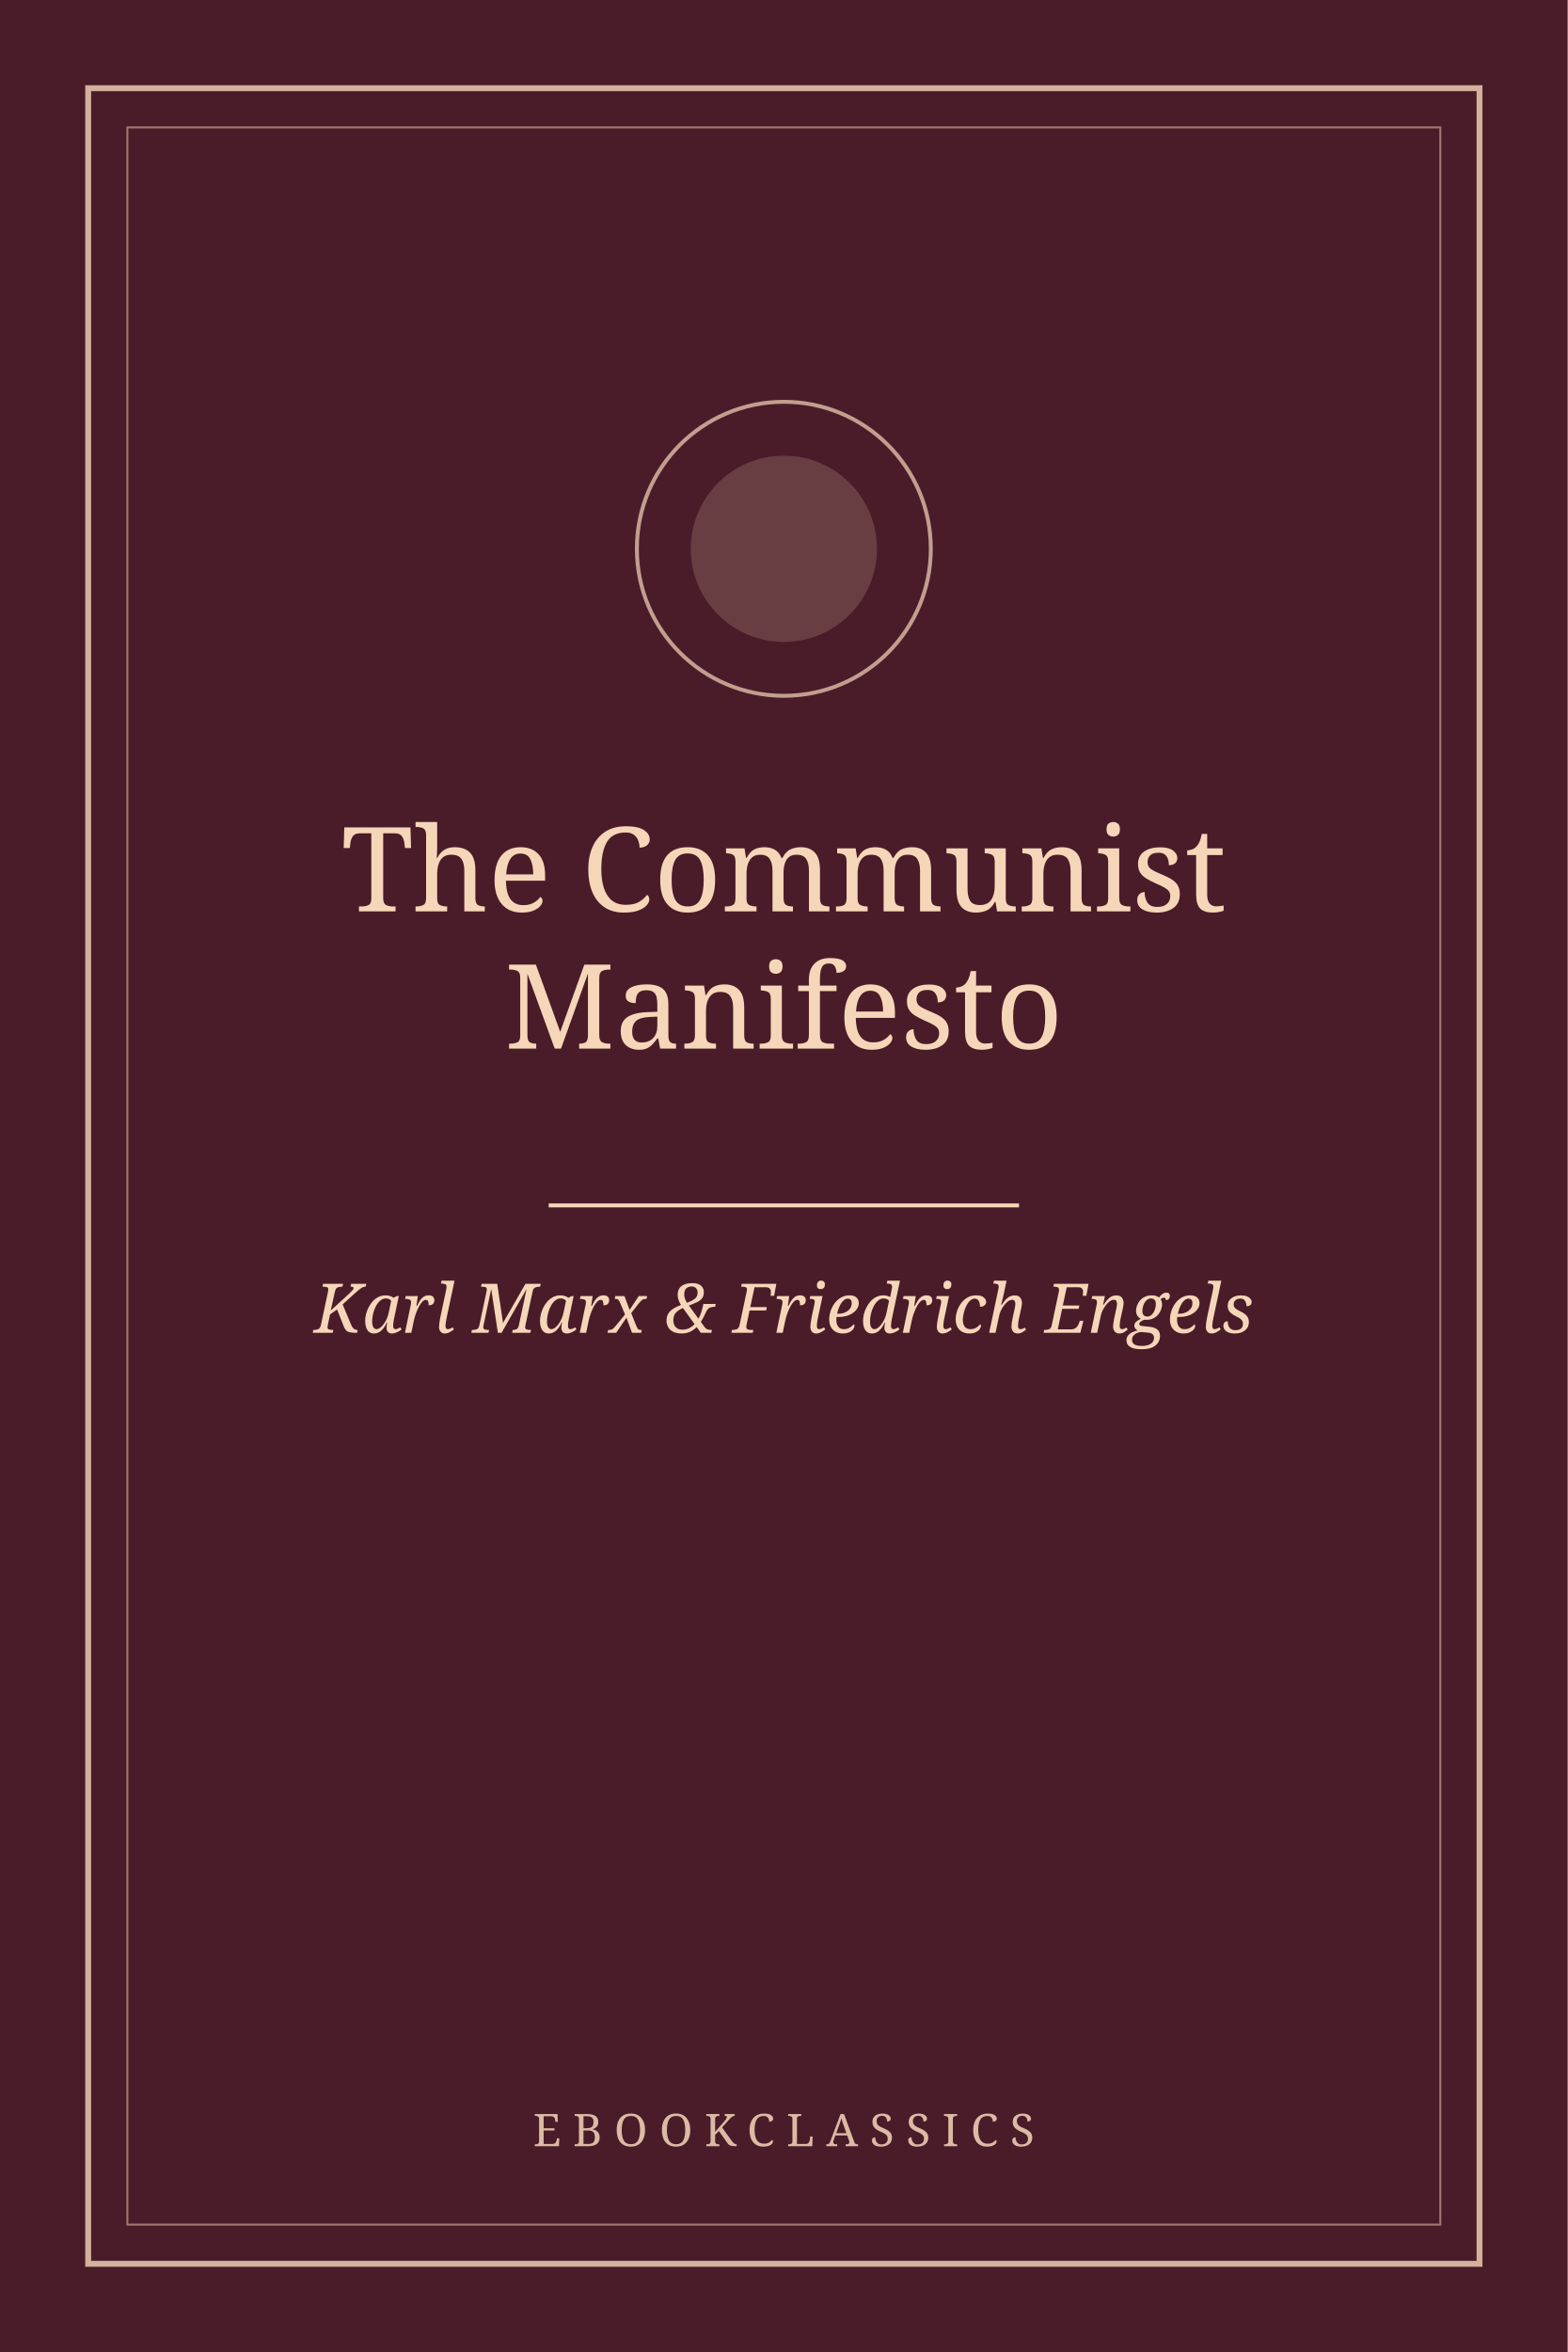
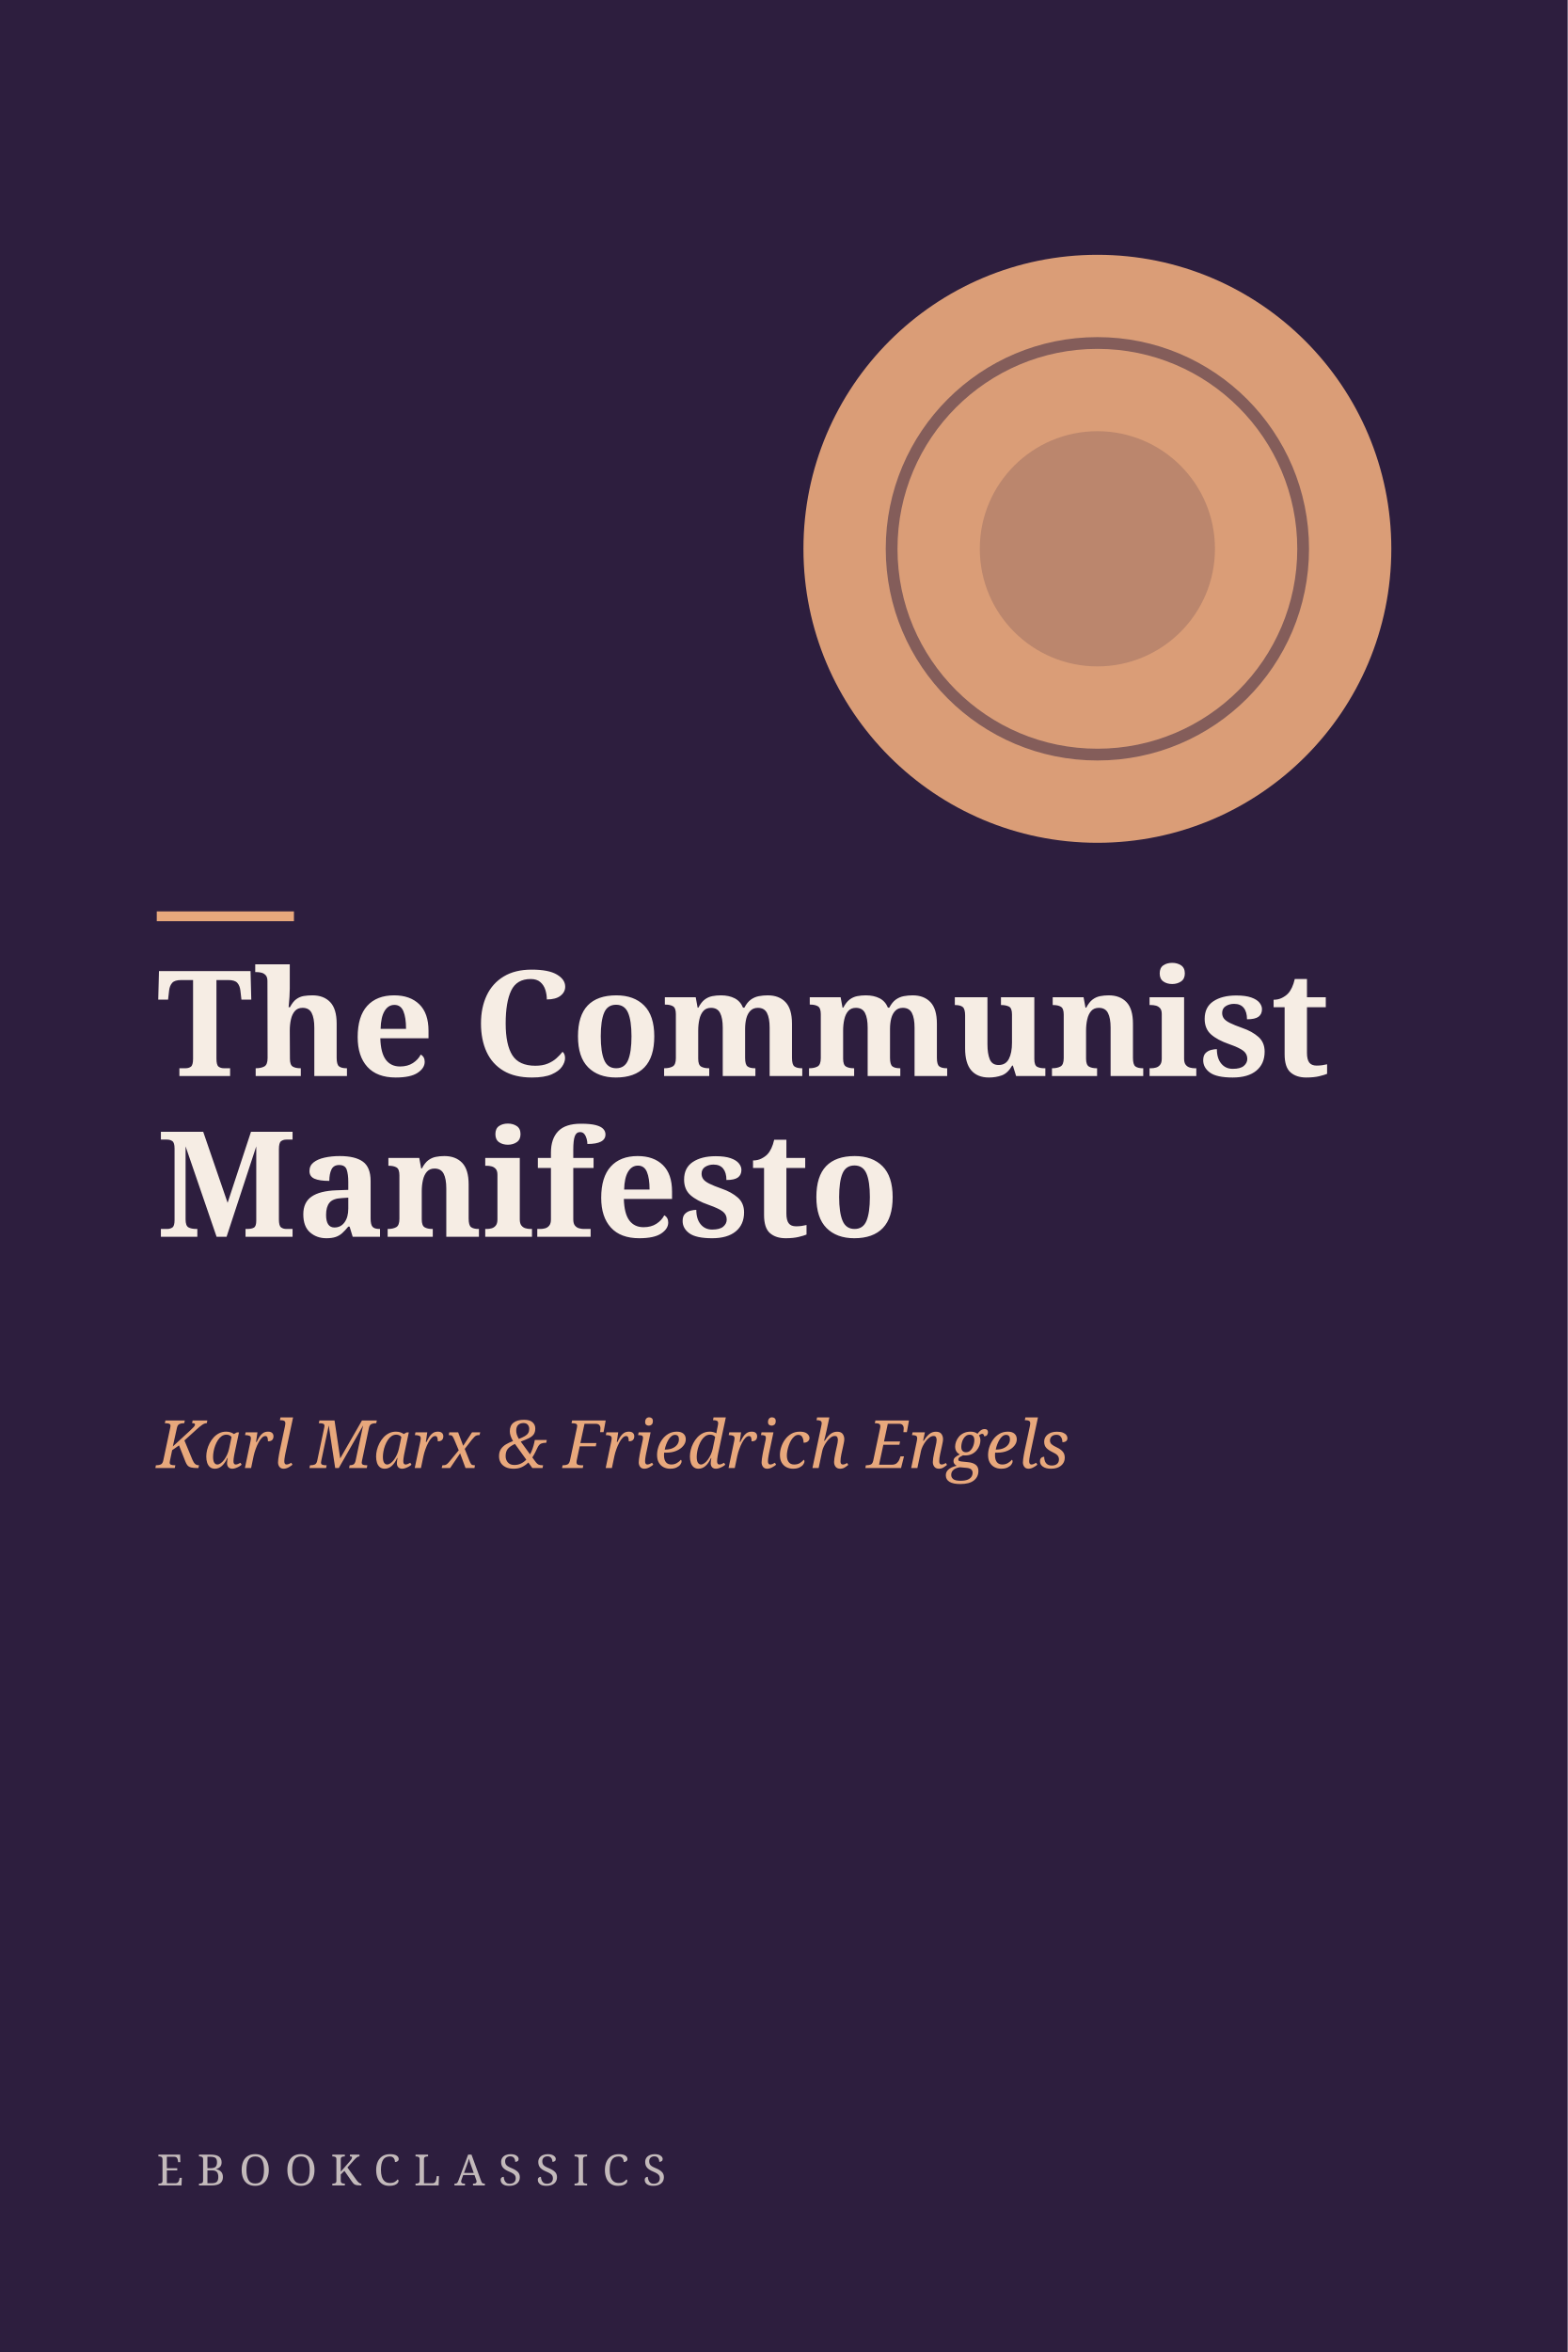
<svg xmlns="http://www.w3.org/2000/svg" width="1600" height="2400" viewBox="0 0 1600 2400">
-   <rect width="1600" height="2400" fill="#4a1c2a" />
-   <rect x="90" y="90" width="1420" height="2220" fill="none" stroke="#f6d6b8" stroke-width="6" opacity=".8" />
-   <rect x="130" y="130" width="1340" height="2140" fill="none" stroke="#f6d6b8" stroke-width="2" opacity=".5" />
-   <circle cx="800" cy="560" r="150" fill="none" stroke="#f6d6b8" stroke-width="4" opacity=".7" />
-   <circle cx="800" cy="560" r="95" fill="#f6d6b8" opacity=".18" />
-   <text x="800" y="930" text-anchor="middle" font-size="120" font-family="Georgia, serif" fill="#f6d6b8">The Communist</text>
-   <text x="800" y="1070" text-anchor="middle" font-size="120" font-family="Georgia, serif" fill="#f6d6b8">Manifesto</text>
-   <line x1="560" y1="1230" x2="1040" y2="1230" stroke="#f6d6b8" stroke-width="4" />
-   <text x="800" y="1360" text-anchor="middle" font-size="70" font-style="italic" font-family="Georgia, serif" fill="#f6d6b8">Karl Marx &amp; Friedrich Engels</text>
-   <text x="800" y="2190" text-anchor="middle" font-size="46" letter-spacing="12" font-family="Georgia, serif" fill="#f6d6b8" opacity=".85">EBOOKCLASSICS</text>
+   <rect width="1600" height="2400" fill="#2d1e3e" />
+   <circle cx="1120" cy="560" r="300" fill="#e8a87c" opacity=".92" />
+   <circle cx="1120" cy="560" r="210" fill="none" stroke="#2d1e3e" stroke-width="12" opacity=".5" />
+   <circle cx="1120" cy="560" r="120" fill="#2d1e3e" opacity=".18" />
+   <rect x="160" y="930" width="140" height="10" fill="#e8a87c" />
+   <text x="160" y="1098" font-size="150" font-weight="600" font-family="Libertinus Serif, Georgia, serif" fill="#f6ede4">The Communist</text>
+   <text x="160" y="1262" font-size="150" font-weight="600" font-family="Libertinus Serif, Georgia, serif" fill="#f6ede4">Manifesto</text>
+   <text x="160" y="1498" font-size="68" font-style="italic" font-family="Libertinus Serif, Georgia, serif" fill="#e8a87c">Karl Marx &amp; Friedrich Engels</text>
+   <text x="160" y="2230" font-size="44" letter-spacing="14" font-family="Libertinus Serif, Georgia, serif" fill="#f6ede4" opacity=".75">EBOOKCLASSICS</text>
</svg>
